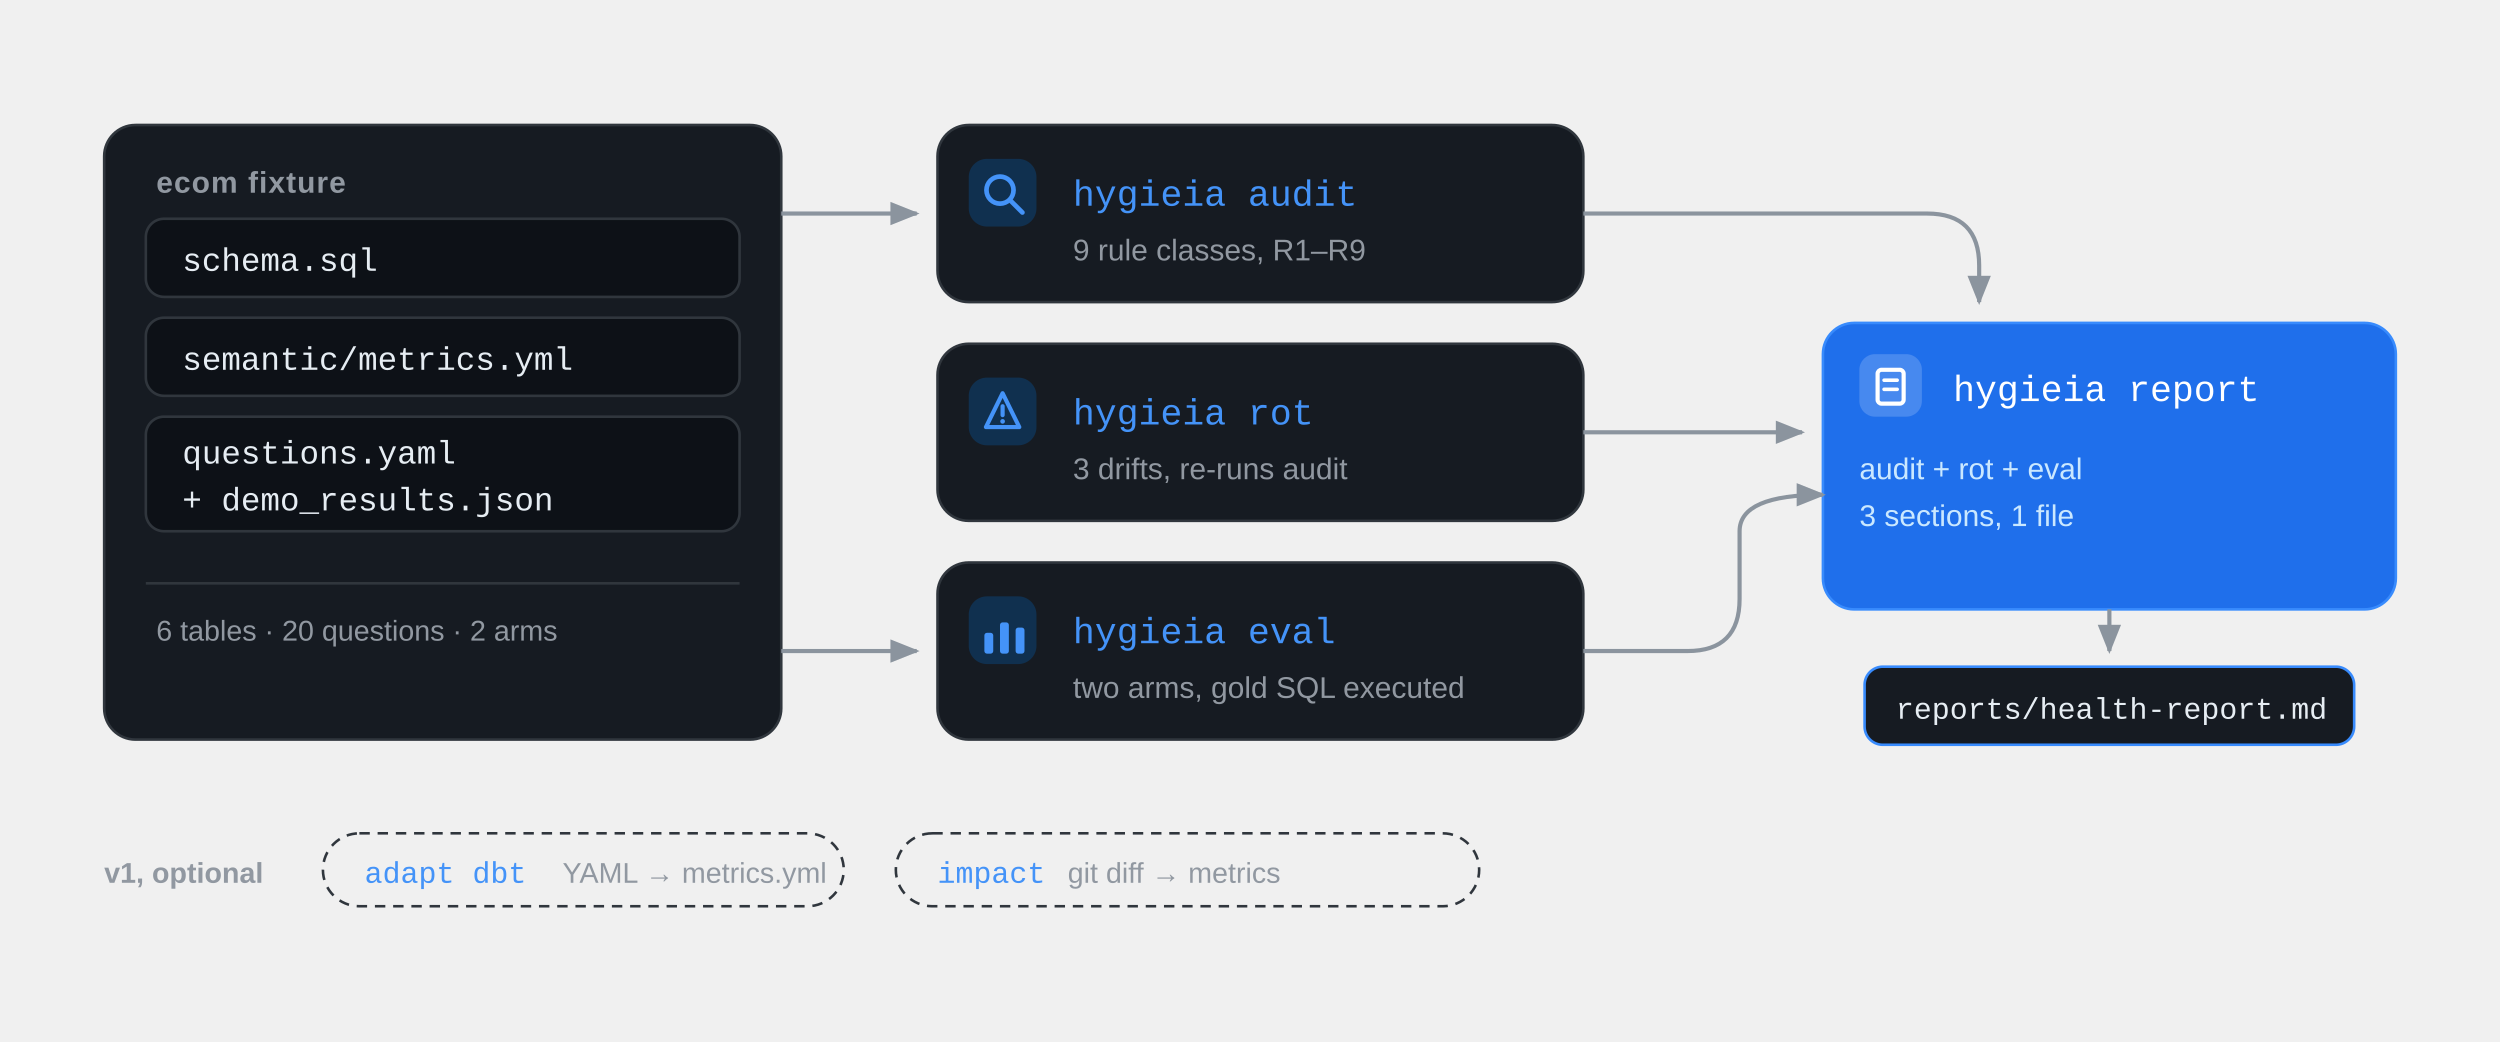
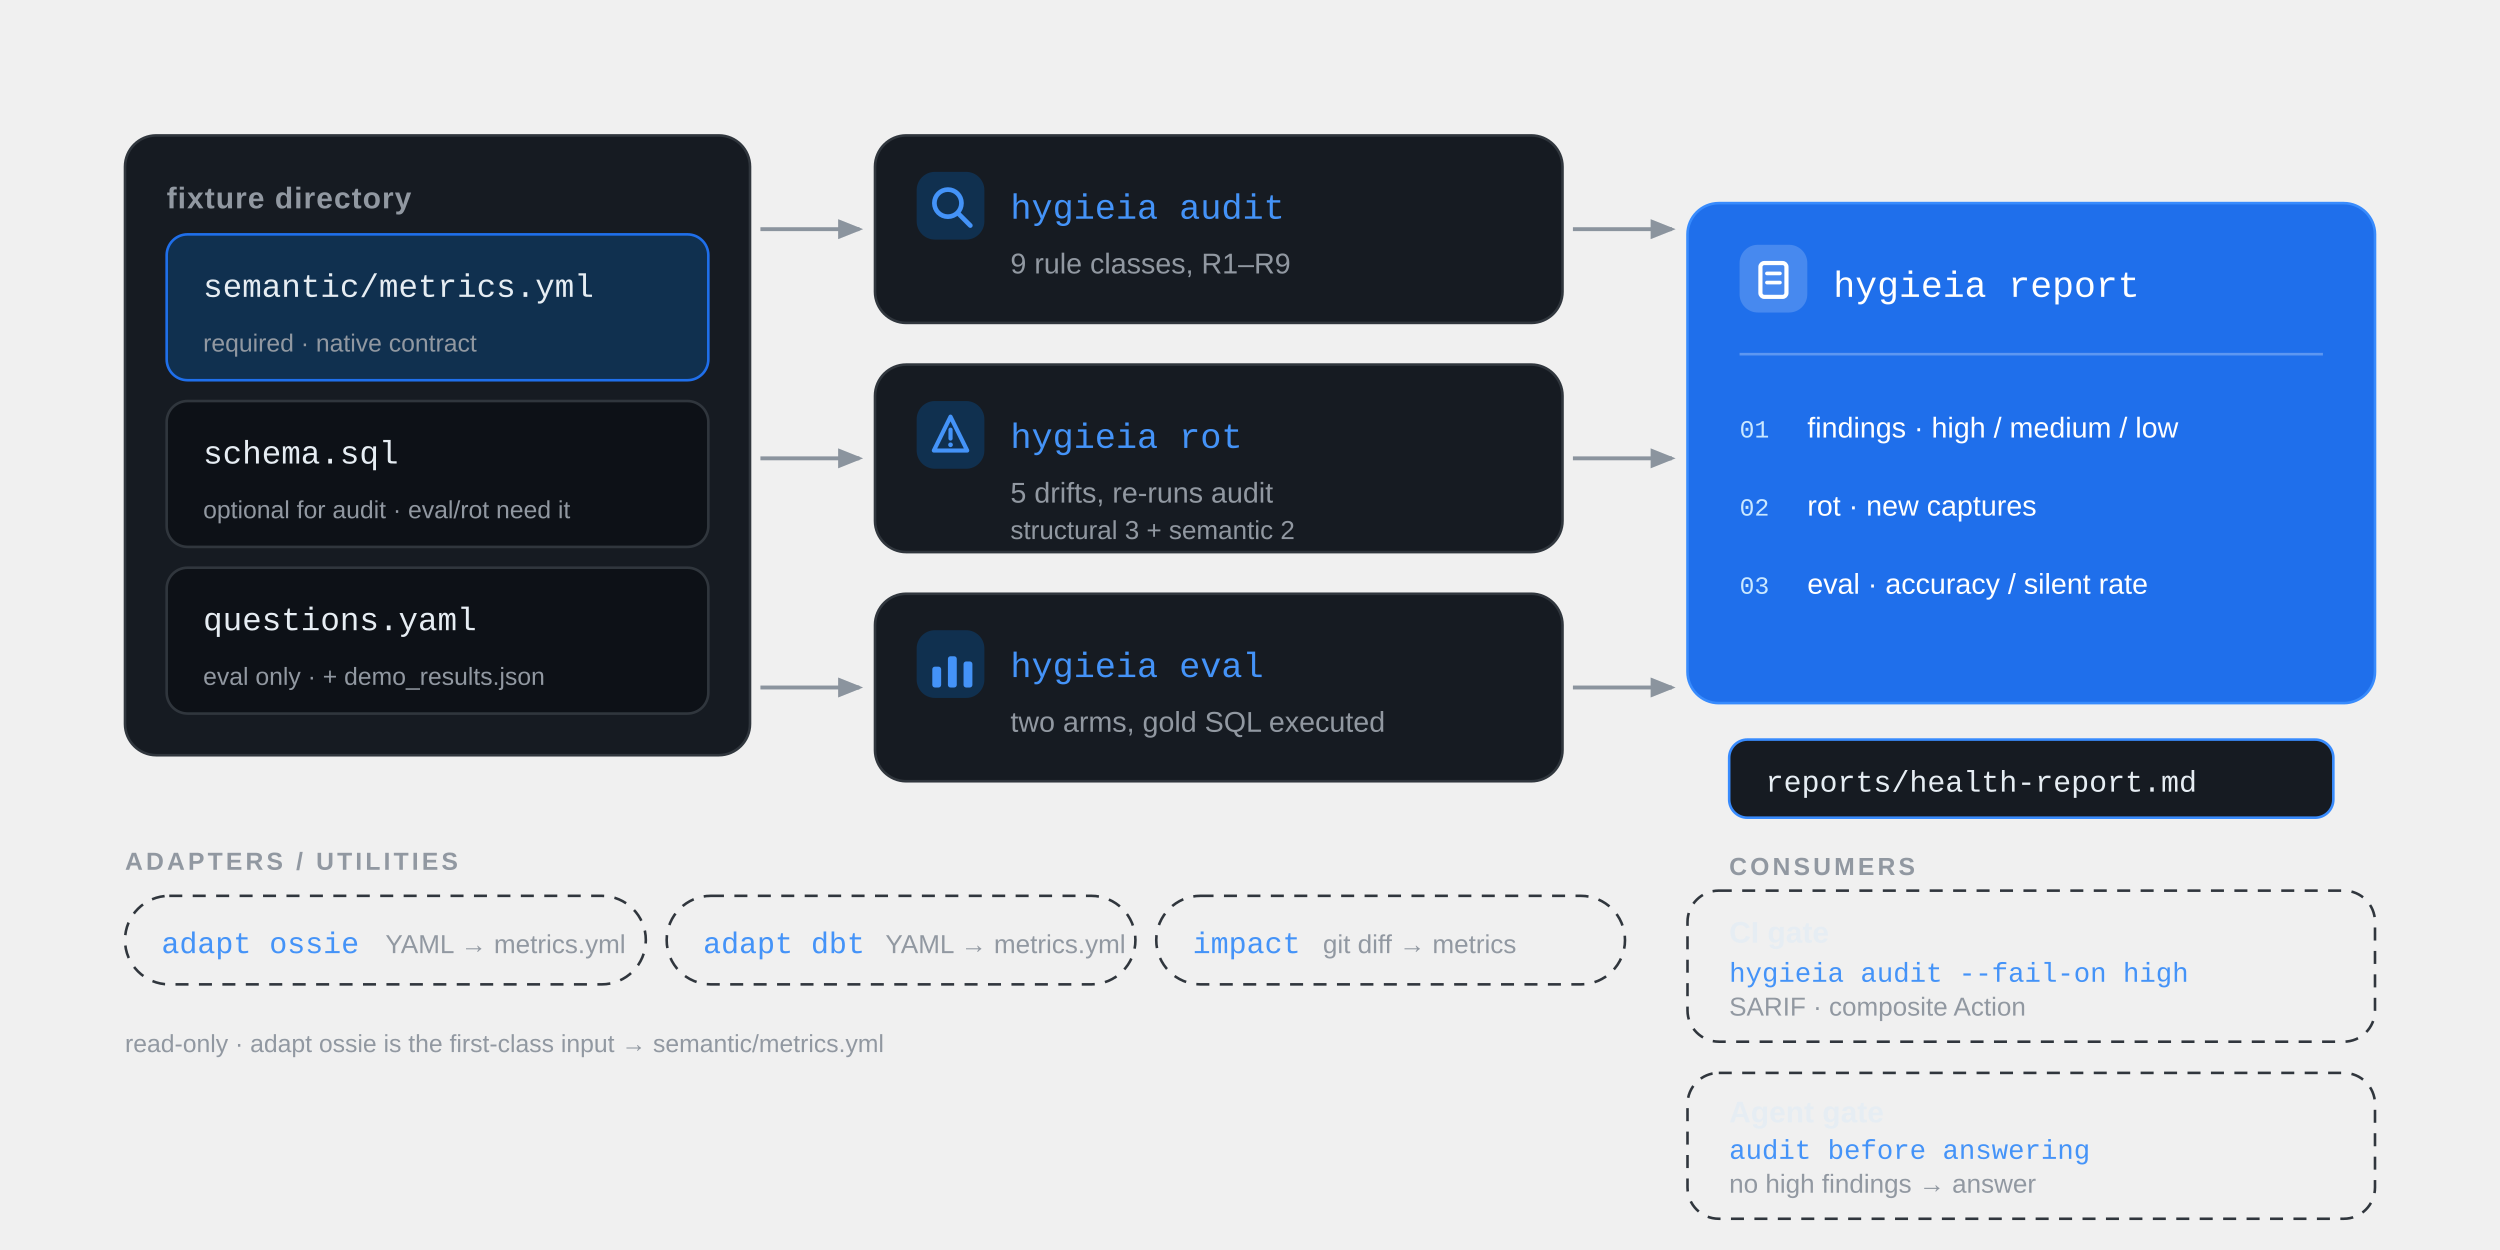
- <svg xmlns="http://www.w3.org/2000/svg" viewBox="0 0 960 400" width="960" height="400" role="img" aria-labelledby="t d">
+ <svg xmlns="http://www.w3.org/2000/svg" viewBox="0 0 960 480" width="960" height="480" role="img" aria-labelledby="t d">
  <defs>
-     <marker id="arrow" viewBox="0 0 10 10" refX="9" refY="5" markerWidth="7" markerHeight="7" orient="auto">
+     <marker id="arrow" viewBox="0 0 10 10" refX="8.5" refY="5" markerWidth="6.4" markerHeight="6.4" orient="auto">
      <path d="M0,1 L10,5 L0,9 z" fill="#8b949e" />
    </marker>
  </defs>
-   <g transform="translate(0,-16)">
-     <rect x="40" y="64" width="260" height="236" rx="12" fill="#161b22" stroke="#30363d" />
-     <text x="60" y="90" font-family="-apple-system, 'Segoe UI', 'Helvetica Neue', Arial, 'PingFang SC', 'Microsoft YaHei', sans-serif" font-size="11.5" font-weight="600" letter-spacing="0.4" fill="#9198a1">ecom fixture</text>
-     <rect x="56" y="100" width="228" height="30" rx="7" fill="#0d1117" stroke="#30363d" />
-     <text x="70" y="120" font-family="ui-monospace, SFMono-Regular, 'SF Mono', Menlo, Consolas, 'Liberation Mono', monospace" font-size="12.5" fill="#e6edf3">schema.sql</text>
-     <rect x="56" y="138" width="228" height="30" rx="7" fill="#0d1117" stroke="#30363d" />
-     <text x="70" y="158" font-family="ui-monospace, SFMono-Regular, 'SF Mono', Menlo, Consolas, 'Liberation Mono', monospace" font-size="12.5" fill="#e6edf3">semantic/metrics.yml</text>
-     <rect x="56" y="176" width="228" height="44" rx="7" fill="#0d1117" stroke="#30363d" />
-     <text x="70" y="194" font-family="ui-monospace, SFMono-Regular, 'SF Mono', Menlo, Consolas, 'Liberation Mono', monospace" font-size="12.5" fill="#e6edf3">questions.yaml</text>
-     <text x="70" y="212" font-family="ui-monospace, SFMono-Regular, 'SF Mono', Menlo, Consolas, 'Liberation Mono', monospace" font-size="12.5" fill="#e6edf3">+ demo_results.json</text>
-     <line x1="56" y1="240" x2="284" y2="240" stroke="#30363d" stroke-width="1" />
-     <text x="60" y="262" font-family="-apple-system, 'Segoe UI', 'Helvetica Neue', Arial, 'PingFang SC', 'Microsoft YaHei', sans-serif" font-size="11" fill="#9198a1">6 tables · 20 questions · 2 arms</text>
-     <g>
-       <rect x="360" y="64" width="248" height="68" rx="12" fill="#161b22" stroke="#30363d" />
-       <rect x="372" y="77" width="26" height="26" rx="7" fill="#10304f" />
-       <circle cx="384" cy="89" r="5.2" fill="none" stroke="#4493f8" stroke-width="1.8" />
-       <line x1="388.2" y1="93.2" x2="392.6" y2="97.6" stroke="#4493f8" stroke-width="1.8" stroke-linecap="round" />
-       <text x="412" y="95" font-family="ui-monospace, SFMono-Regular, 'SF Mono', Menlo, Consolas, 'Liberation Mono', monospace" font-size="14" fill="#4493f8">hygieia audit</text>
-       <text x="412" y="116" font-family="-apple-system, 'Segoe UI', 'Helvetica Neue', Arial, 'PingFang SC', 'Microsoft YaHei', sans-serif" font-size="11.5" fill="#9198a1">9 rule classes, R1–R9</text>
+   <g transform="translate(0,-12)">
+     <rect x="48" y="64" width="240" height="238" rx="12" fill="#161b22" stroke="#30363d" />
+     <text x="64" y="92" font-family="-apple-system, 'Segoe UI', 'Helvetica Neue', Arial, 'PingFang SC', 'Microsoft YaHei', sans-serif" font-size="11.5" fill="#9198a1" font-weight="600" letter-spacing="0.4">fixture directory</text>
+     <rect x="64" y="102" width="208" height="56" rx="8" fill="#10304f" stroke="#1f6feb" />
+     <text x="78" y="126" font-family="ui-monospace, SFMono-Regular, 'SF Mono', Menlo, Consolas, 'Liberation Mono', monospace" font-size="12.5" fill="#e6edf3">semantic/metrics.yml</text>
+     <text x="78" y="147" font-family="-apple-system, 'Segoe UI', 'Helvetica Neue', Arial, 'PingFang SC', 'Microsoft YaHei', sans-serif" font-size="9.5" fill="#9198a1">required · native contract</text>
+     <rect x="64" y="166" width="208" height="56" rx="8" fill="#0d1117" stroke="#30363d" />
+     <text x="78" y="190" font-family="ui-monospace, SFMono-Regular, 'SF Mono', Menlo, Consolas, 'Liberation Mono', monospace" font-size="12.5" fill="#e6edf3">schema.sql</text>
+     <text x="78" y="211" font-family="-apple-system, 'Segoe UI', 'Helvetica Neue', Arial, 'PingFang SC', 'Microsoft YaHei', sans-serif" font-size="9.5" fill="#9198a1">optional for audit · eval/rot need it</text>
+     <rect x="64" y="230" width="208" height="56" rx="8" fill="#0d1117" stroke="#30363d" />
+     <text x="78" y="254" font-family="ui-monospace, SFMono-Regular, 'SF Mono', Menlo, Consolas, 'Liberation Mono', monospace" font-size="12.5" fill="#e6edf3">questions.yaml</text>
+     <text x="78" y="275" font-family="-apple-system, 'Segoe UI', 'Helvetica Neue', Arial, 'PingFang SC', 'Microsoft YaHei', sans-serif" font-size="9.5" fill="#9198a1">eval only · + demo_results.json</text>
+     <rect x="336" y="64" width="264" height="72" rx="12" fill="#161b22" stroke="#30363d" />
+     <rect x="352" y="78" width="26" height="26" rx="7" fill="#10304f" stroke="#1f6feb" stroke-width="0" />
+     <circle cx="364" cy="90" r="5.2" fill="none" stroke="#4493f8" stroke-width="1.8" />
+     <line x1="368.2" y1="94.2" x2="372.6" y2="98.6" stroke="#4493f8" stroke-width="1.8" stroke-linecap="round" />
+     <text x="388" y="96" font-family="ui-monospace, SFMono-Regular, 'SF Mono', Menlo, Consolas, 'Liberation Mono', monospace" font-size="13.5" fill="#4493f8">hygieia audit</text>
+     <text x="388" y="117" font-family="-apple-system, 'Segoe UI', 'Helvetica Neue', Arial, 'PingFang SC', 'Microsoft YaHei', sans-serif" font-size="11" fill="#9198a1">9 rule classes, R1–R9</text>
+     <rect x="336" y="152" width="264" height="72" rx="12" fill="#161b22" stroke="#30363d" />
+     <rect x="352" y="166" width="26" height="26" rx="7" fill="#10304f" stroke="#1f6feb" stroke-width="0" />
+     <path d="M365,172 L371.4,185 L358.6,185 Z" fill="none" stroke="#4493f8" stroke-width="1.6" stroke-linejoin="round" />
+     <line x1="365" y1="177" x2="365" y2="180.4" stroke="#4493f8" stroke-width="1.6" stroke-linecap="round" />
+     <circle cx="365" cy="182.8" r="0.9" fill="#4493f8" />
+     <text x="388" y="184" font-family="ui-monospace, SFMono-Regular, 'SF Mono', Menlo, Consolas, 'Liberation Mono', monospace" font-size="13.5" fill="#4493f8">hygieia rot</text>
+     <text x="388" y="205" font-family="-apple-system, 'Segoe UI', 'Helvetica Neue', Arial, 'PingFang SC', 'Microsoft YaHei', sans-serif" font-size="11" fill="#9198a1">5 drifts, re-runs audit</text>
+     <text x="388" y="219" font-family="-apple-system, 'Segoe UI', 'Helvetica Neue', Arial, 'PingFang SC', 'Microsoft YaHei', sans-serif" font-size="10" fill="#9198a1">structural 3 + semantic 2</text>
+     <rect x="336" y="240" width="264" height="72" rx="12" fill="#161b22" stroke="#30363d" />
+     <rect x="352" y="254" width="26" height="26" rx="7" fill="#10304f" stroke="#1f6feb" stroke-width="0" />
+     <rect x="358" y="268" width="3.4" height="8" rx="1" fill="#4493f8" />
+     <rect x="364" y="264" width="3.4" height="12" rx="1" fill="#4493f8" />
+     <rect x="370" y="266" width="3.4" height="10" rx="1" fill="#4493f8" />
+     <text x="388" y="272" font-family="ui-monospace, SFMono-Regular, 'SF Mono', Menlo, Consolas, 'Liberation Mono', monospace" font-size="13.5" fill="#4493f8">hygieia eval</text>
+     <text x="388" y="293" font-family="-apple-system, 'Segoe UI', 'Helvetica Neue', Arial, 'PingFang SC', 'Microsoft YaHei', sans-serif" font-size="11" fill="#9198a1">two arms, gold SQL executed</text>
+     <rect x="648" y="90" width="264" height="192" rx="12" fill="#1f6feb" stroke="#388bfd" />
+     <rect x="668" y="106" width="26" height="26" rx="7" fill="#ffffff" fill-opacity="0.18" />
+     <rect x="676" y="113" width="10" height="13" rx="1.5" fill="none" stroke="#ffffff" stroke-width="1.6" />
+     <line x1="678.5" y1="117" x2="683.5" y2="117" stroke="#ffffff" stroke-width="1.4" stroke-linecap="round" />
+     <line x1="678.5" y1="120.5" x2="683.5" y2="120.5" stroke="#ffffff" stroke-width="1.4" stroke-linecap="round" />
+     <text x="704" y="126" font-family="ui-monospace, SFMono-Regular, 'SF Mono', Menlo, Consolas, 'Liberation Mono', monospace" font-size="14" fill="#ffffff">hygieia report</text>
+     <line x1="668" y1="148" x2="892" y2="148" stroke="#ffffff" stroke-opacity="0.28" stroke-width="1" />
+     <text x="668" y="180" font-family="ui-monospace, SFMono-Regular, 'SF Mono', Menlo, Consolas, 'Liberation Mono', monospace" font-size="9.5" fill="#cae8ff">01</text>
+     <text x="694" y="180" font-family="-apple-system, 'Segoe UI', 'Helvetica Neue', Arial, 'PingFang SC', 'Microsoft YaHei', sans-serif" font-size="11" fill="#ffffff">findings · high / medium / low</text>
+     <text x="668" y="210" font-family="ui-monospace, SFMono-Regular, 'SF Mono', Menlo, Consolas, 'Liberation Mono', monospace" font-size="9.5" fill="#cae8ff">02</text>
+     <text x="694" y="210" font-family="-apple-system, 'Segoe UI', 'Helvetica Neue', Arial, 'PingFang SC', 'Microsoft YaHei', sans-serif" font-size="11" fill="#ffffff">rot · new captures</text>
+     <text x="668" y="240" font-family="ui-monospace, SFMono-Regular, 'SF Mono', Menlo, Consolas, 'Liberation Mono', monospace" font-size="9.5" fill="#cae8ff">03</text>
+     <text x="694" y="240" font-family="-apple-system, 'Segoe UI', 'Helvetica Neue', Arial, 'PingFang SC', 'Microsoft YaHei', sans-serif" font-size="11" fill="#ffffff">eval · accuracy / silent rate</text>
+     <rect x="664" y="296" width="232" height="30" rx="7" fill="#161b22" stroke="#388bfd" />
+     <text x="678" y="316" font-family="ui-monospace, SFMono-Regular, 'SF Mono', Menlo, Consolas, 'Liberation Mono', monospace" font-size="11.5" fill="#e6edf3">reports/health-report.md</text>
+     <text x="664" y="348" font-family="-apple-system, 'Segoe UI', 'Helvetica Neue', Arial, 'PingFang SC', 'Microsoft YaHei', sans-serif" font-size="9.5" fill="#9198a1" font-weight="600" letter-spacing="1.2">CONSUMERS</text>
+     <rect x="648" y="354" width="264" height="58" rx="12" fill="none" stroke="#30363d" stroke-dasharray="5 4" />
+     <text x="664" y="374" font-family="-apple-system, 'Segoe UI', 'Helvetica Neue', Arial, 'PingFang SC', 'Microsoft YaHei', sans-serif" font-size="11.5" fill="#e6edf3" font-weight="600">CI gate</text>
+     <text x="664" y="389" font-family="ui-monospace, SFMono-Regular, 'SF Mono', Menlo, Consolas, 'Liberation Mono', monospace" font-size="10.5" fill="#4493f8">hygieia audit --fail-on high</text>
+     <text x="664" y="402" font-family="-apple-system, 'Segoe UI', 'Helvetica Neue', Arial, 'PingFang SC', 'Microsoft YaHei', sans-serif" font-size="10" fill="#9198a1">SARIF · composite Action</text>
+     <rect x="648" y="424" width="264" height="56" rx="12" fill="none" stroke="#30363d" stroke-dasharray="5 4" />
+     <text x="664" y="443" font-family="-apple-system, 'Segoe UI', 'Helvetica Neue', Arial, 'PingFang SC', 'Microsoft YaHei', sans-serif" font-size="11.5" fill="#e6edf3" font-weight="600">Agent gate</text>
+     <text x="664" y="457" font-family="ui-monospace, SFMono-Regular, 'SF Mono', Menlo, Consolas, 'Liberation Mono', monospace" font-size="10.5" fill="#4493f8">audit before answering</text>
+     <text x="664" y="470" font-family="-apple-system, 'Segoe UI', 'Helvetica Neue', Arial, 'PingFang SC', 'Microsoft YaHei', sans-serif" font-size="10" fill="#9198a1">no high findings → answer</text>
+     <text x="48" y="346" font-family="-apple-system, 'Segoe UI', 'Helvetica Neue', Arial, 'PingFang SC', 'Microsoft YaHei', sans-serif" font-size="9.5" fill="#9198a1" font-weight="600" letter-spacing="1.2">ADAPTERS / UTILITIES</text>
+     <rect x="48" y="356" width="200" height="34" rx="17" fill="none" stroke="#30363d" stroke-dasharray="5 4" />
+     <text x="62" y="378" font-family="ui-monospace, SFMono-Regular, 'SF Mono', Menlo, Consolas, 'Liberation Mono', monospace" font-size="11.5" fill="#4493f8">adapt ossie</text>
+     <text x="148" y="378" font-family="-apple-system, 'Segoe UI', 'Helvetica Neue', Arial, 'PingFang SC', 'Microsoft YaHei', sans-serif" font-size="10" fill="#9198a1">YAML → metrics.yml</text>
+     <rect x="256" y="356" width="180" height="34" rx="17" fill="none" stroke="#30363d" stroke-dasharray="5 4" />
+     <text x="270" y="378" font-family="ui-monospace, SFMono-Regular, 'SF Mono', Menlo, Consolas, 'Liberation Mono', monospace" font-size="11.5" fill="#4493f8">adapt dbt</text>
+     <text x="340" y="378" font-family="-apple-system, 'Segoe UI', 'Helvetica Neue', Arial, 'PingFang SC', 'Microsoft YaHei', sans-serif" font-size="10" fill="#9198a1">YAML → metrics.yml</text>
+     <rect x="444" y="356" width="180" height="34" rx="17" fill="none" stroke="#30363d" stroke-dasharray="5 4" />
+     <text x="458" y="378" font-family="ui-monospace, SFMono-Regular, 'SF Mono', Menlo, Consolas, 'Liberation Mono', monospace" font-size="11.5" fill="#4493f8">impact</text>
+     <text x="508" y="378" font-family="-apple-system, 'Segoe UI', 'Helvetica Neue', Arial, 'PingFang SC', 'Microsoft YaHei', sans-serif" font-size="10" fill="#9198a1">git diff → metrics</text>
+     <text x="48" y="416" font-family="-apple-system, 'Segoe UI', 'Helvetica Neue', Arial, 'PingFang SC', 'Microsoft YaHei', sans-serif" font-size="9.5" fill="#9198a1">read-only · adapt ossie is the first-class input → semantic/metrics.yml</text>
+     <g fill="none" stroke="#8b949e" stroke-width="1.5" linejoin="round" marker-end="url(#arrow)">
+       <path d="M292,100 H330" />
+       <path d="M292,188 H330" />
+       <path d="M292,276 H330" />
+       <path d="M604,100 H642" />
+       <path d="M604,188 H642" />
+       <path d="M604,276 H642" />
    </g>
-     <g>
-       <rect x="360" y="148" width="248" height="68" rx="12" fill="#161b22" stroke="#30363d" />
-       <rect x="372" y="161" width="26" height="26" rx="7" fill="#10304f" />
-       <path d="M385,167 L391.4,180 L378.6,180 Z" fill="none" stroke="#4493f8" stroke-width="1.6" stroke-linejoin="round" />
-       <line x1="385" y1="172" x2="385" y2="175.4" stroke="#4493f8" stroke-width="1.6" stroke-linecap="round" />
-       <circle cx="385" cy="177.8" r="0.9" fill="#4493f8" />
-       <text x="412" y="179" font-family="ui-monospace, SFMono-Regular, 'SF Mono', Menlo, Consolas, 'Liberation Mono', monospace" font-size="14" fill="#4493f8">hygieia rot</text>
-       <text x="412" y="200" font-family="-apple-system, 'Segoe UI', 'Helvetica Neue', Arial, 'PingFang SC', 'Microsoft YaHei', sans-serif" font-size="11.5" fill="#9198a1">3 drifts, re-runs audit</text>
-     </g>
-     <g>
-       <rect x="360" y="232" width="248" height="68" rx="12" fill="#161b22" stroke="#30363d" />
-       <rect x="372" y="245" width="26" height="26" rx="7" fill="#10304f" />
-       <rect x="378" y="259" width="3.4" height="8" rx="1" fill="#4493f8" />
-       <rect x="384" y="255" width="3.4" height="12" rx="1" fill="#4493f8" />
-       <rect x="390" y="257" width="3.4" height="10" rx="1" fill="#4493f8" />
-       <text x="412" y="263" font-family="ui-monospace, SFMono-Regular, 'SF Mono', Menlo, Consolas, 'Liberation Mono', monospace" font-size="14" fill="#4493f8">hygieia eval</text>
-       <text x="412" y="284" font-family="-apple-system, 'Segoe UI', 'Helvetica Neue', Arial, 'PingFang SC', 'Microsoft YaHei', sans-serif" font-size="11.5" fill="#9198a1">two arms, gold SQL executed</text>
-     </g>
-     <rect x="700" y="140" width="220" height="110" rx="12" fill="#1f6feb" stroke="#388bfd" />
-     <rect x="714" y="152" width="24" height="24" rx="6" fill="#ffffff" fill-opacity="0.18" />
-     <rect x="721" y="158" width="10" height="13" rx="1.5" fill="none" stroke="#ffffff" stroke-width="1.6" />
-     <line x1="723.5" y1="162" x2="728.5" y2="162" stroke="#ffffff" stroke-width="1.4" stroke-linecap="round" />
-     <line x1="723.5" y1="165.5" x2="728.5" y2="165.5" stroke="#ffffff" stroke-width="1.4" stroke-linecap="round" />
-     <text x="750" y="170" font-family="ui-monospace, SFMono-Regular, 'SF Mono', Menlo, Consolas, 'Liberation Mono', monospace" font-size="14" fill="#ffffff">hygieia report</text>
-     <text x="714" y="200" font-family="-apple-system, 'Segoe UI', 'Helvetica Neue', Arial, 'PingFang SC', 'Microsoft YaHei', sans-serif" font-size="11.5" fill="#cae8ff">audit + rot + eval</text>
-     <text x="714" y="218" font-family="-apple-system, 'Segoe UI', 'Helvetica Neue', Arial, 'PingFang SC', 'Microsoft YaHei', sans-serif" font-size="11.5" fill="#cae8ff">3 sections, 1 file</text>
-     <rect x="716" y="272" width="188" height="30" rx="7" fill="#161b22" stroke="#388bfd" />
-     <text x="728" y="292" font-family="ui-monospace, SFMono-Regular, 'SF Mono', Menlo, Consolas, 'Liberation Mono', monospace" font-size="11.5" fill="#e6edf3">reports/health-report.md</text>
-     <g fill="none" stroke="#8b949e" stroke-width="1.6" linejoin="round" marker-end="url(#arrow)">
-       <path d="M300,98 H352" />
-       <path d="M300,266 H352" />
-       <path d="M608,98 H740 Q760,98 760,118 V132" />
-       <path d="M608,182 H692" />
-       <path d="M608,266 H648 Q668,266 668,246 V220 Q668,206 700,206" />
-       <path d="M810,250 V266" />
-     </g>
-     <text x="40" y="355" font-family="-apple-system, 'Segoe UI', 'Helvetica Neue', Arial, 'PingFang SC', 'Microsoft YaHei', sans-serif" font-size="11" font-weight="600" fill="#9198a1">v1, optional</text>
-     <rect x="124" y="336" width="200" height="28" rx="14" fill="none" stroke="#30363d" stroke-dasharray="4 3" />
-     <text x="140" y="355" font-family="ui-monospace, SFMono-Regular, 'SF Mono', Menlo, Consolas, 'Liberation Mono', monospace" font-size="11.5" fill="#4493f8">adapt dbt</text>
-     <text x="216" y="355" font-family="-apple-system, 'Segoe UI', 'Helvetica Neue', Arial, 'PingFang SC', 'Microsoft YaHei', sans-serif" font-size="11" fill="#9198a1">YAML → metrics.yml</text>
-     <rect x="344" y="336" width="224" height="28" rx="14" fill="none" stroke="#30363d" stroke-dasharray="4 3" />
-     <text x="360" y="355" font-family="ui-monospace, SFMono-Regular, 'SF Mono', Menlo, Consolas, 'Liberation Mono', monospace" font-size="11.5" fill="#4493f8">impact</text>
-     <text x="410" y="355" font-family="-apple-system, 'Segoe UI', 'Helvetica Neue', Arial, 'PingFang SC', 'Microsoft YaHei', sans-serif" font-size="11" fill="#9198a1">git diff → metrics</text>
  </g>
</svg>
